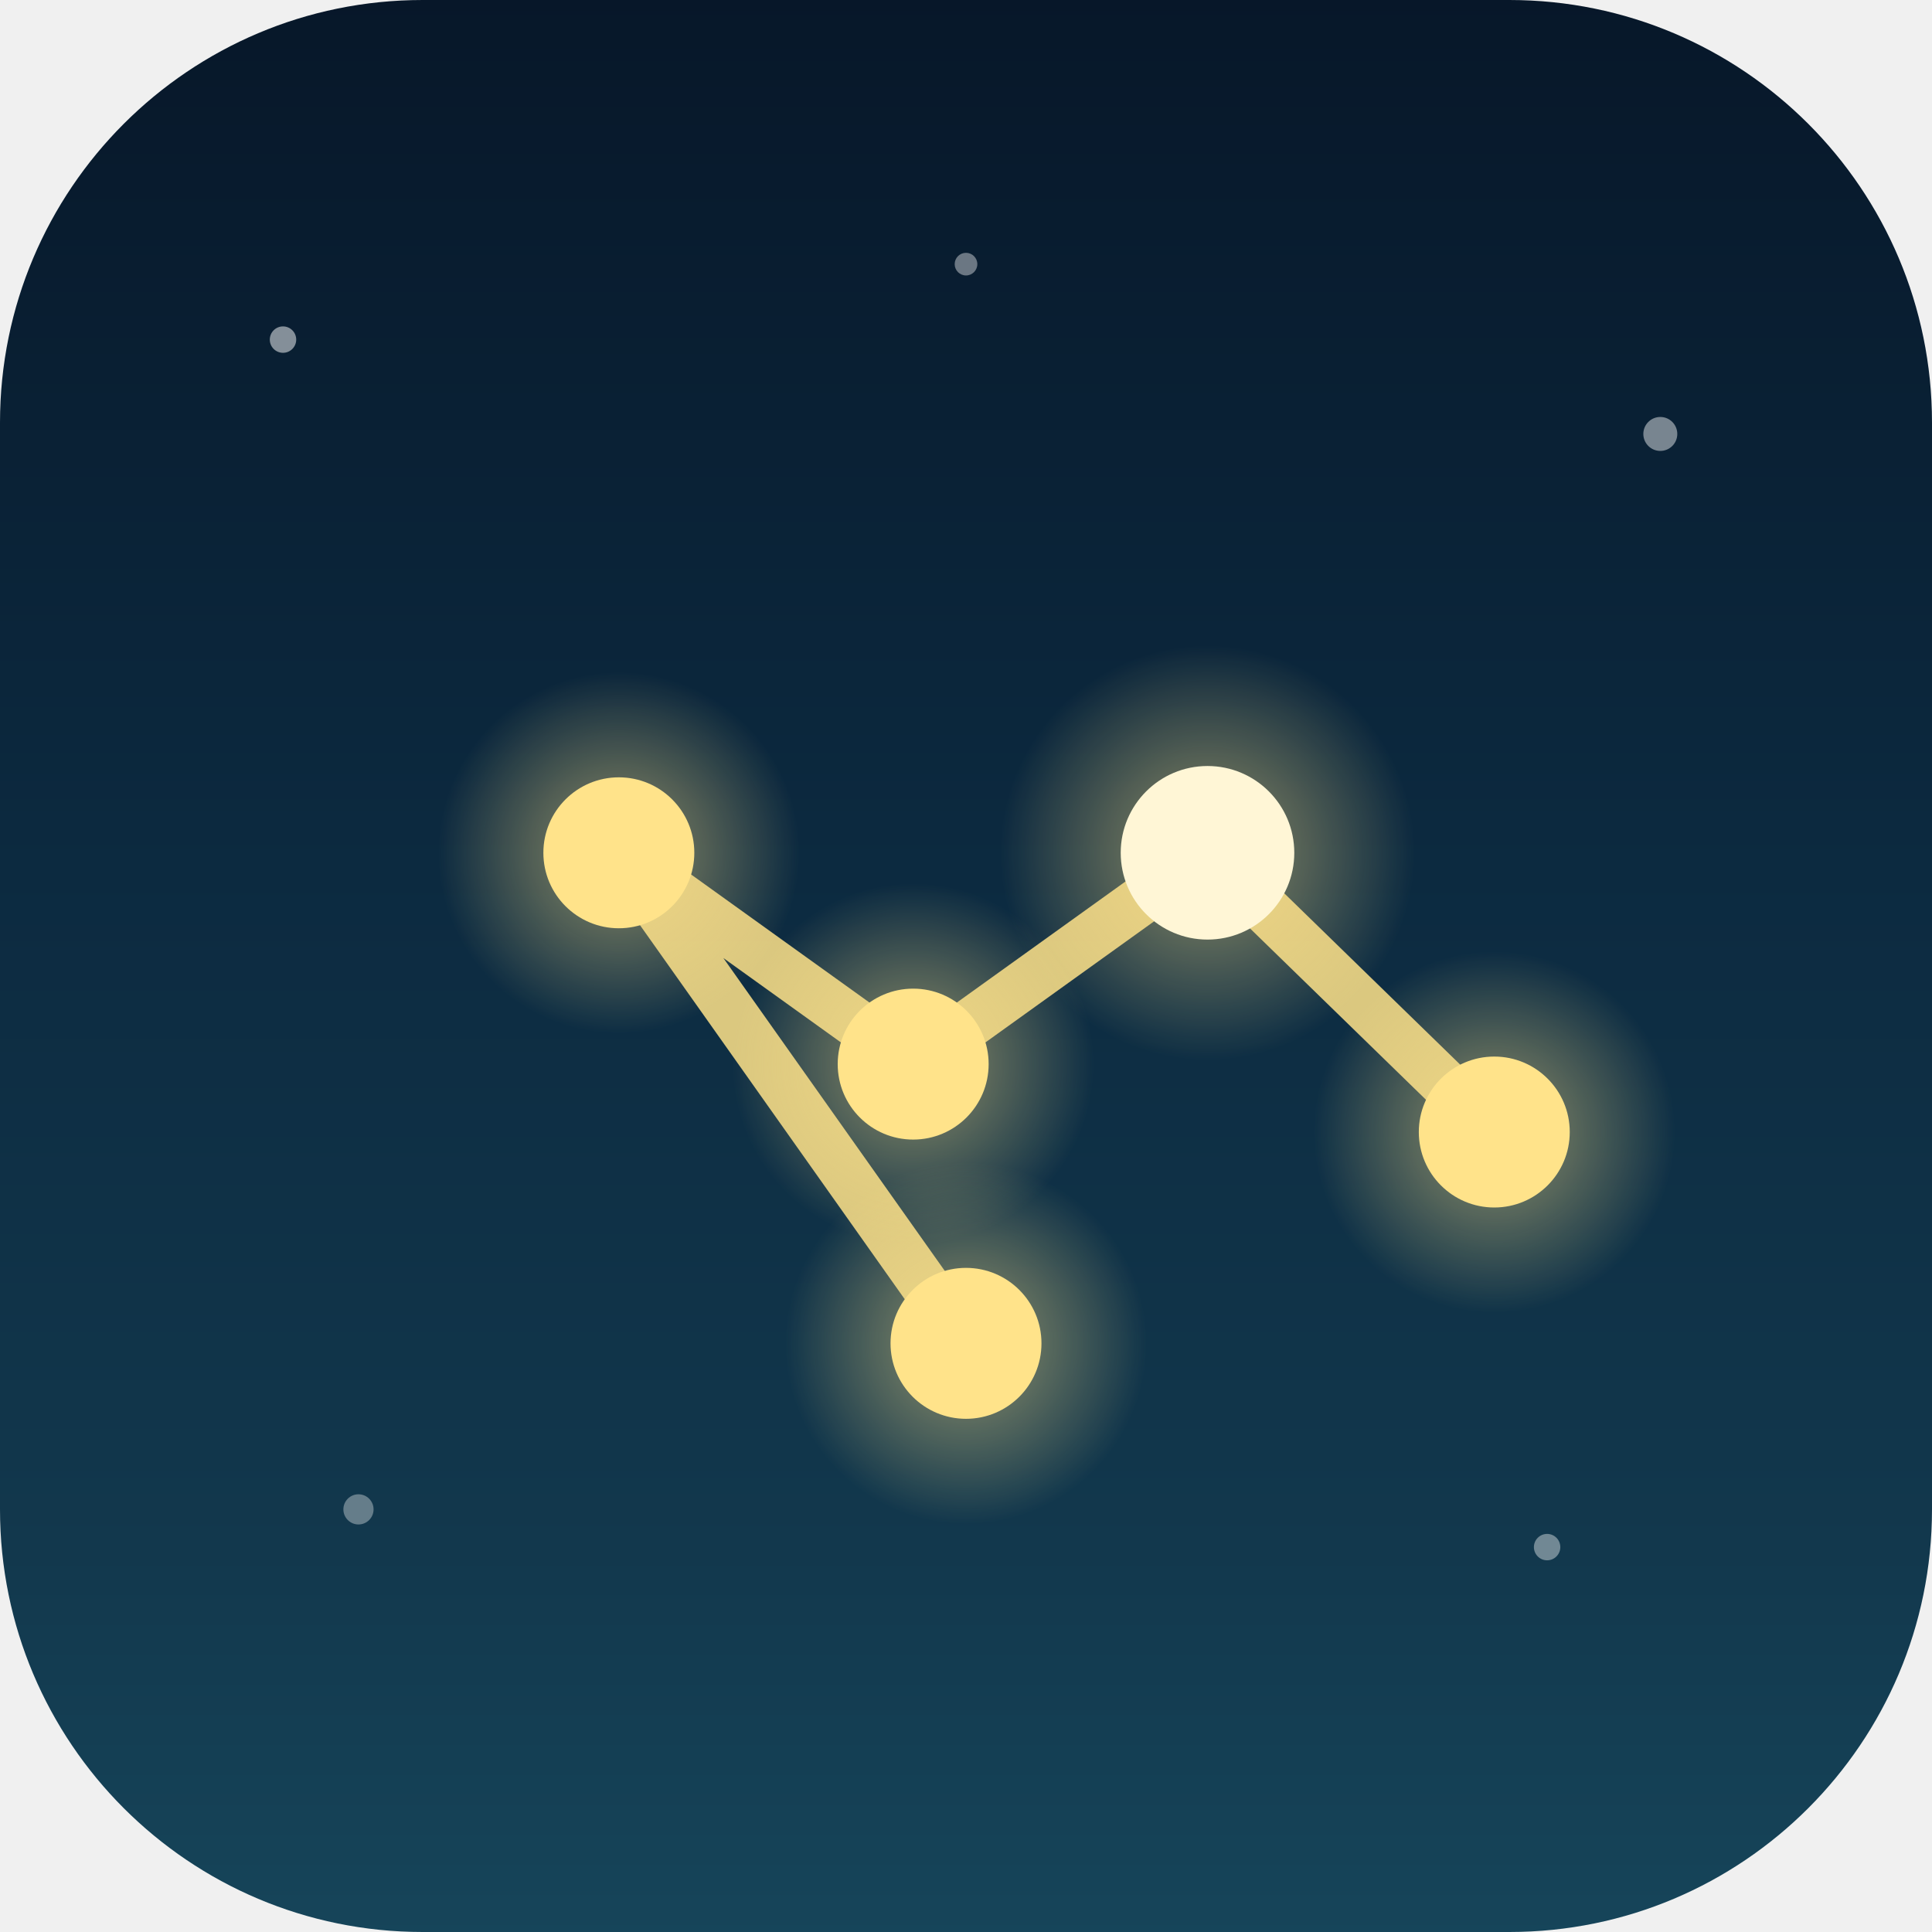
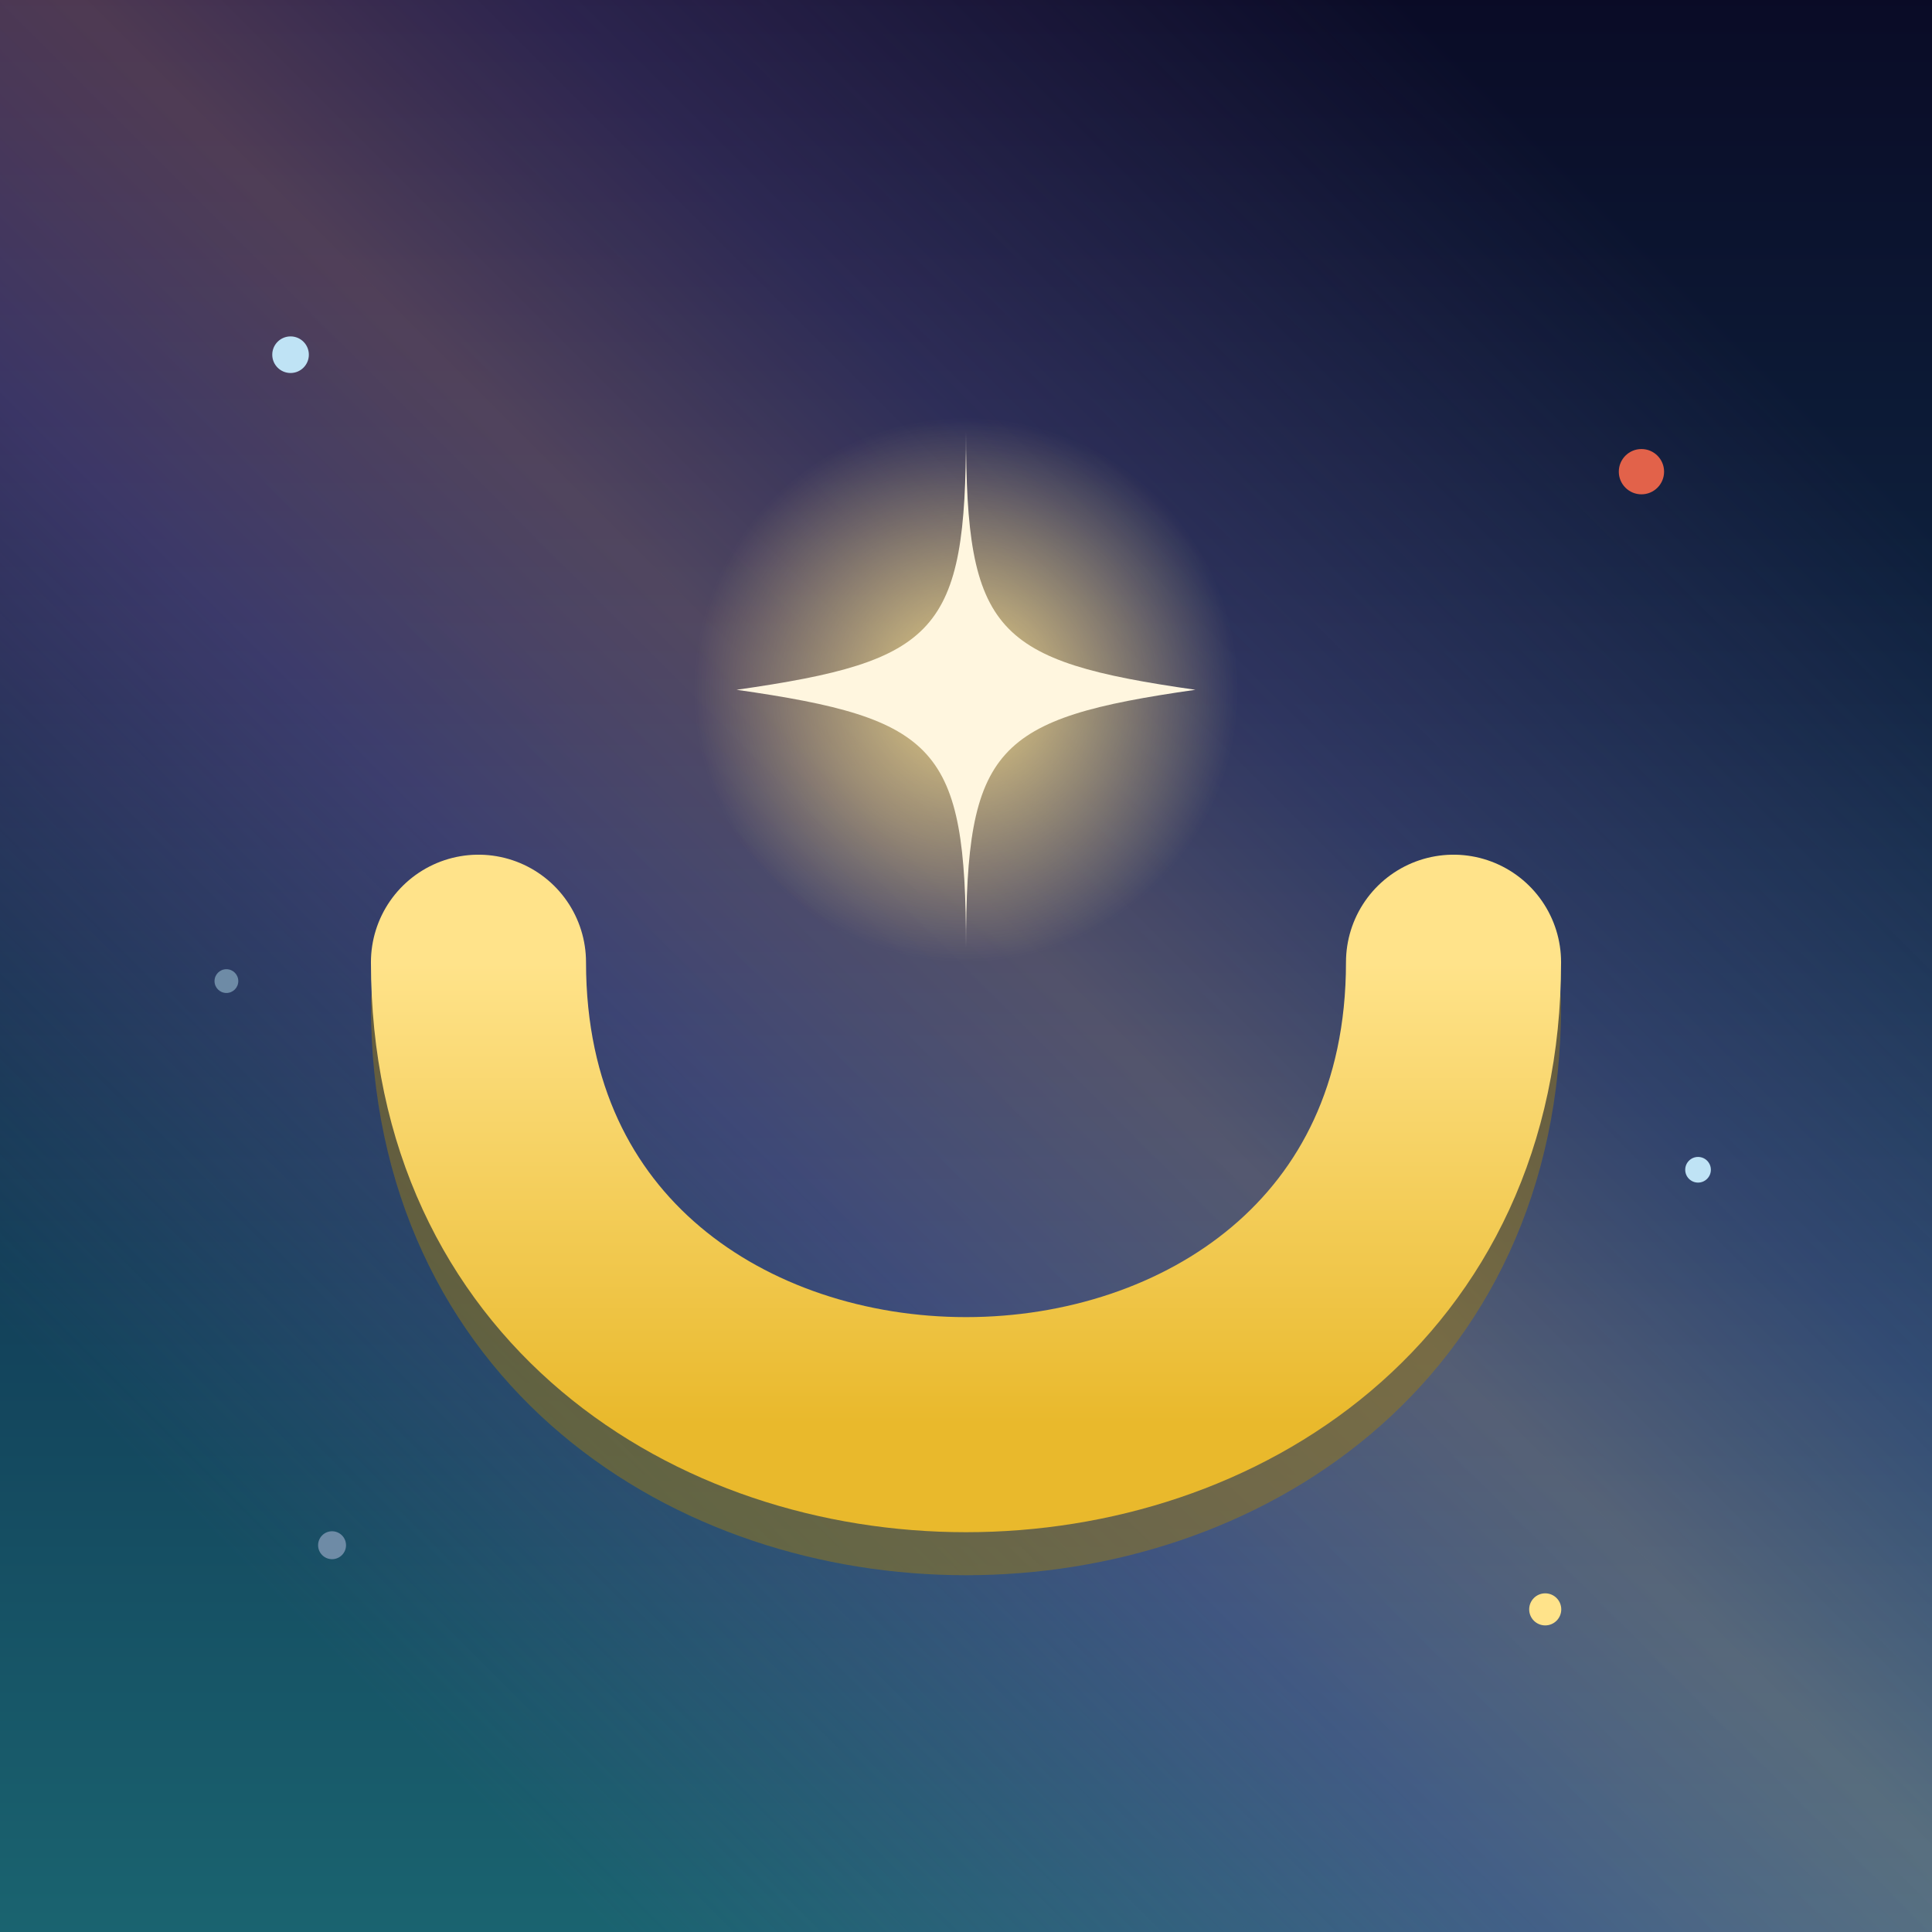
<svg xmlns="http://www.w3.org/2000/svg" width="1024" height="1024" viewBox="0 0 1024 1024">
  <defs>
    <linearGradient id="sky" x1="0" y1="0" x2="0" y2="1">
-       <stop offset="0" stop-color="#071729" />
-       <stop offset="0.45" stop-color="#0C2A40" />
-       <stop offset="0.8" stop-color="#12384D" />
-       <stop offset="1" stop-color="#16455A" />
+       <stop offset="0" stop-color="#0A0B26" />
+       <stop offset="0.36" stop-color="#0E2440" />
+       <stop offset="0.70" stop-color="#13445C" />
+       <stop offset="1" stop-color="#1A6470" />
+     </linearGradient>
+     <linearGradient id="band" x1="0" y1="1" x2="1" y2="0">
+       <stop offset="0.16" stop-color="#7B5CA8" stop-opacity="0" />
+       <stop offset="0.40" stop-color="#7B5CA8" stop-opacity="0.42" />
+       <stop offset="0.52" stop-color="#C98BA0" stop-opacity="0.36" />
+       <stop offset="0.64" stop-color="#7B5CA8" stop-opacity="0.30" />
+       <stop offset="0.86" stop-color="#7B5CA8" stop-opacity="0" />
+     </linearGradient>
+     <linearGradient id="gold" x1="0" y1="0" x2="0" y2="1">
+       <stop offset="0" stop-color="#FFE38A" />
+       <stop offset="1" stop-color="#E9B92C" />
    </linearGradient>
    <radialGradient id="halo" cx="0.5" cy="0.5" r="0.5">
-       <stop offset="0" stop-color="#FFE38A" stop-opacity="0.55" />
+       <stop offset="0" stop-color="#FFE38A" stop-opacity="0.9" />
      <stop offset="1" stop-color="#FFE38A" stop-opacity="0" />
    </radialGradient>
  </defs>
-   <rect width="1024" height="1024" rx="224" fill="url(#sky)" />
-   <g fill="#FFFFFF">
-     <circle cx="150" cy="180" r="7" opacity="0.5" />
-     <circle cx="880" cy="230" r="9" opacity="0.45" />
-     <circle cx="820" cy="820" r="7" opacity="0.4" />
-     <circle cx="190" cy="800" r="8" opacity="0.35" />
-     <circle cx="512" cy="140" r="6" opacity="0.4" />
-   </g>
-   <polyline points="792,600 640,452 484,564 328,452 512,712" fill="none" stroke="#FFE38A" stroke-width="26" stroke-linecap="round" stroke-linejoin="round" opacity="0.85" />
-   <g>
-     <circle cx="792" cy="600" r="96" fill="url(#halo)" />
-     <circle cx="792" cy="600" r="40" fill="#FFE38A" />
-     <circle cx="640" cy="452" r="110" fill="url(#halo)" />
-     <circle cx="640" cy="452" r="46" fill="#FFF6D6" />
-     <circle cx="484" cy="564" r="96" fill="url(#halo)" />
-     <circle cx="484" cy="564" r="40" fill="#FFE38A" />
-     <circle cx="328" cy="452" r="96" fill="url(#halo)" />
-     <circle cx="328" cy="452" r="40" fill="#FFE38A" />
-     <circle cx="512" cy="712" r="96" fill="url(#halo)" />
-     <circle cx="512" cy="712" r="40" fill="#FFE38A" />
+   <rect width="1024" height="1024" fill="url(#sky)" />
+   <rect width="1024" height="1024" fill="url(#band)" />
+   <circle cx="154" cy="188" r="9.7" fill="#BFE3F5" />
+   <circle cx="870" cy="250" r="12" fill="#E2624A" />
+   <circle cx="819" cy="853" r="8.5" fill="#FFE38A" />
+   <circle cx="176" cy="819" r="7.4" fill="#6E8BA6" />
+   <circle cx="900" cy="620" r="6.8" fill="#BFE3F5" />
+   <circle cx="120" cy="520" r="6.3" fill="#6E8BA6" />
+   <g transform="translate(132 168) scale(3.8)">
+     <path d="M32 96 C32 182 168 182 168 96" fill="none" stroke="#9A7A15" stroke-width="30" stroke-linecap="round" opacity="0.5" />
+     <path d="M32 90 C32 176 168 176 168 90" fill="none" stroke="url(#gold)" stroke-width="30" stroke-linecap="round" />
+     <circle cx="100" cy="52" r="38" fill="url(#halo)" />
+     <path d="M100 16 C100 44 104 48 132 52 C104 56 100 60 100 88 C100 60 96 56 68 52 C96 48 100 44 100 16 Z" fill="#FFF6DF" />
  </g>
</svg>
